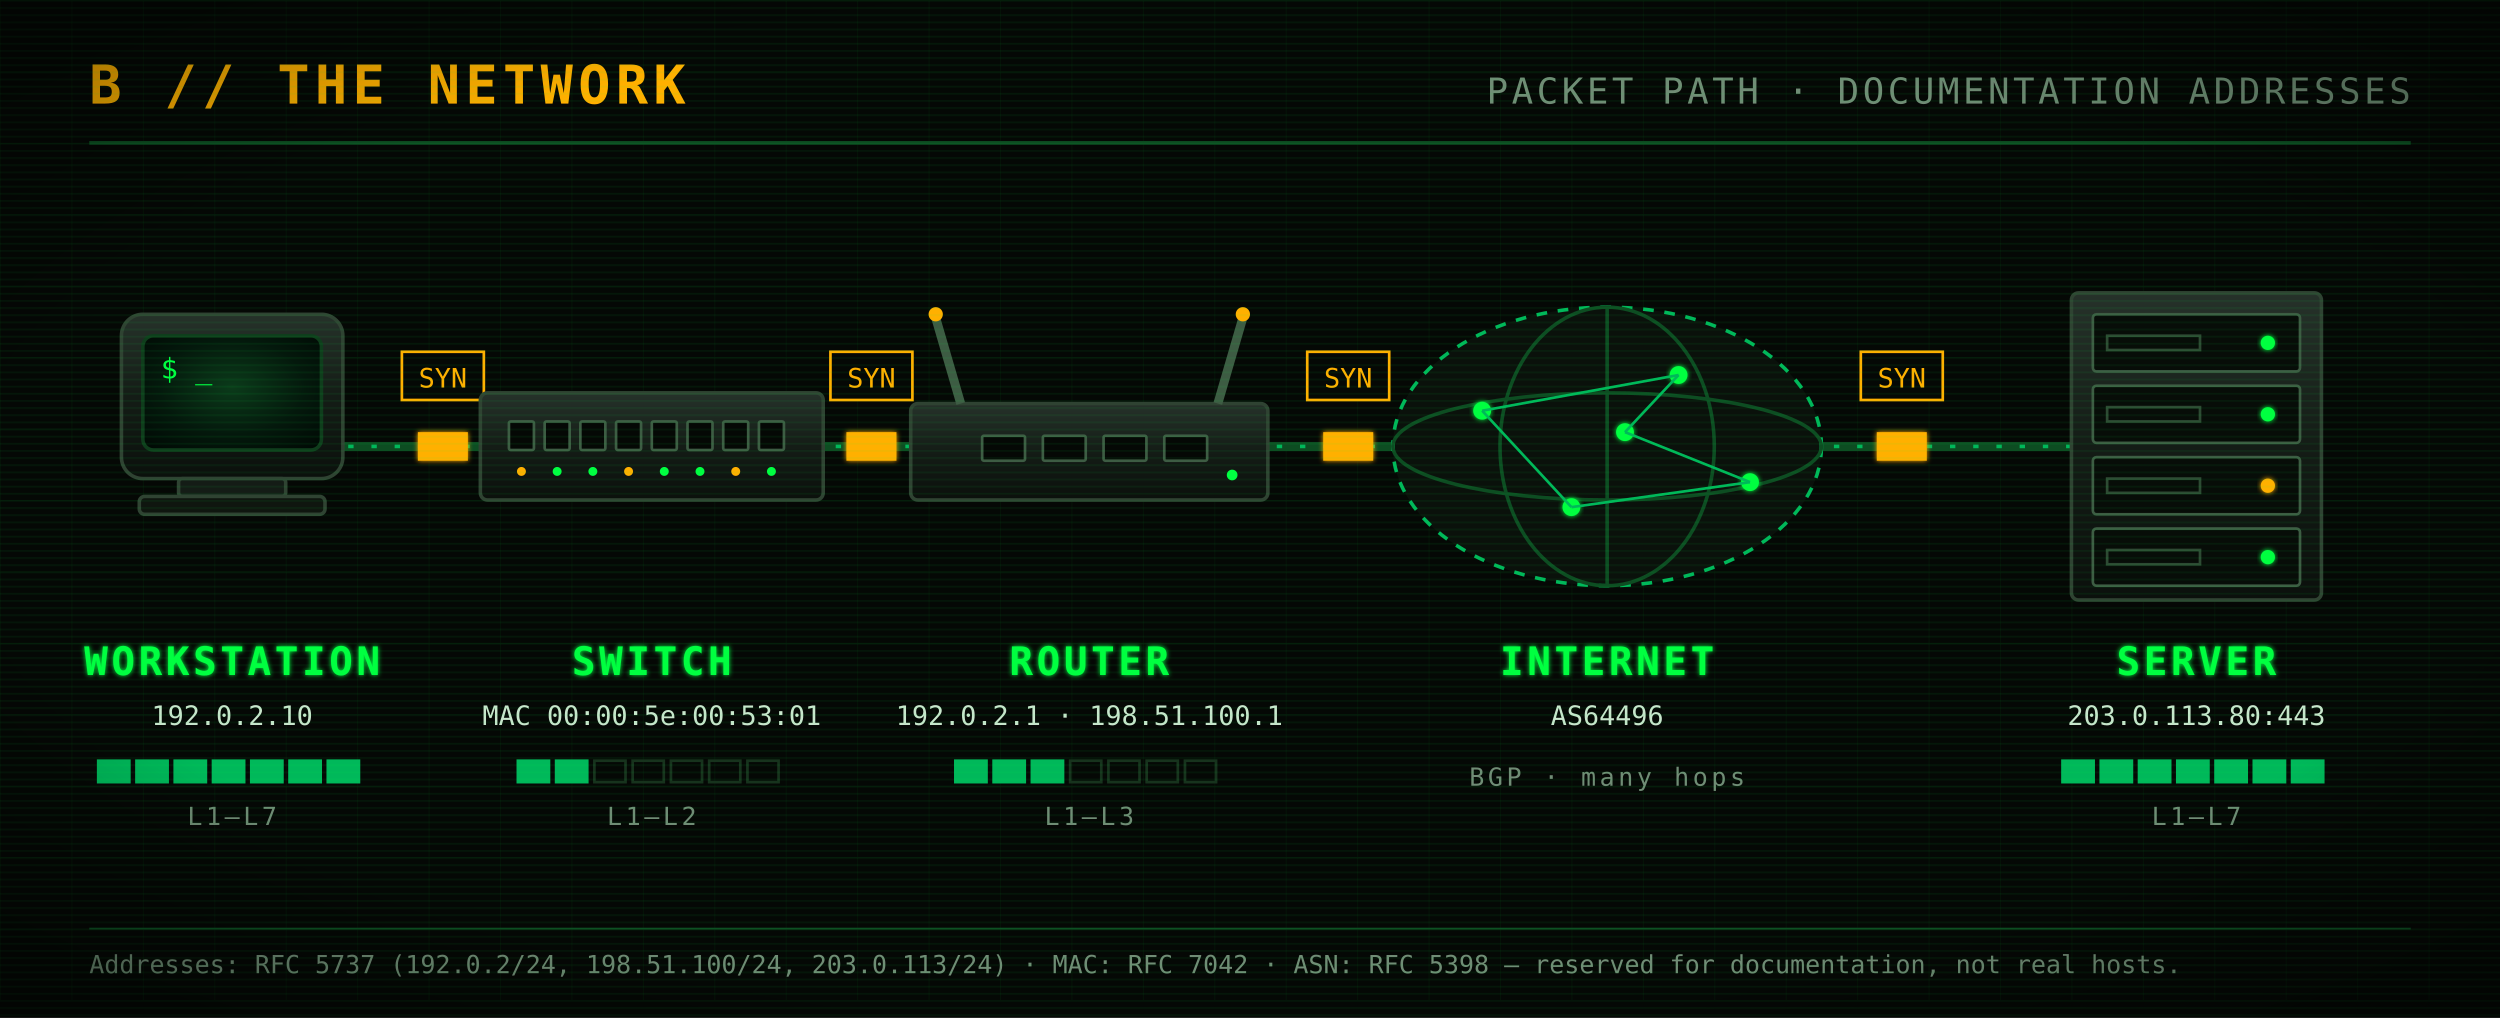
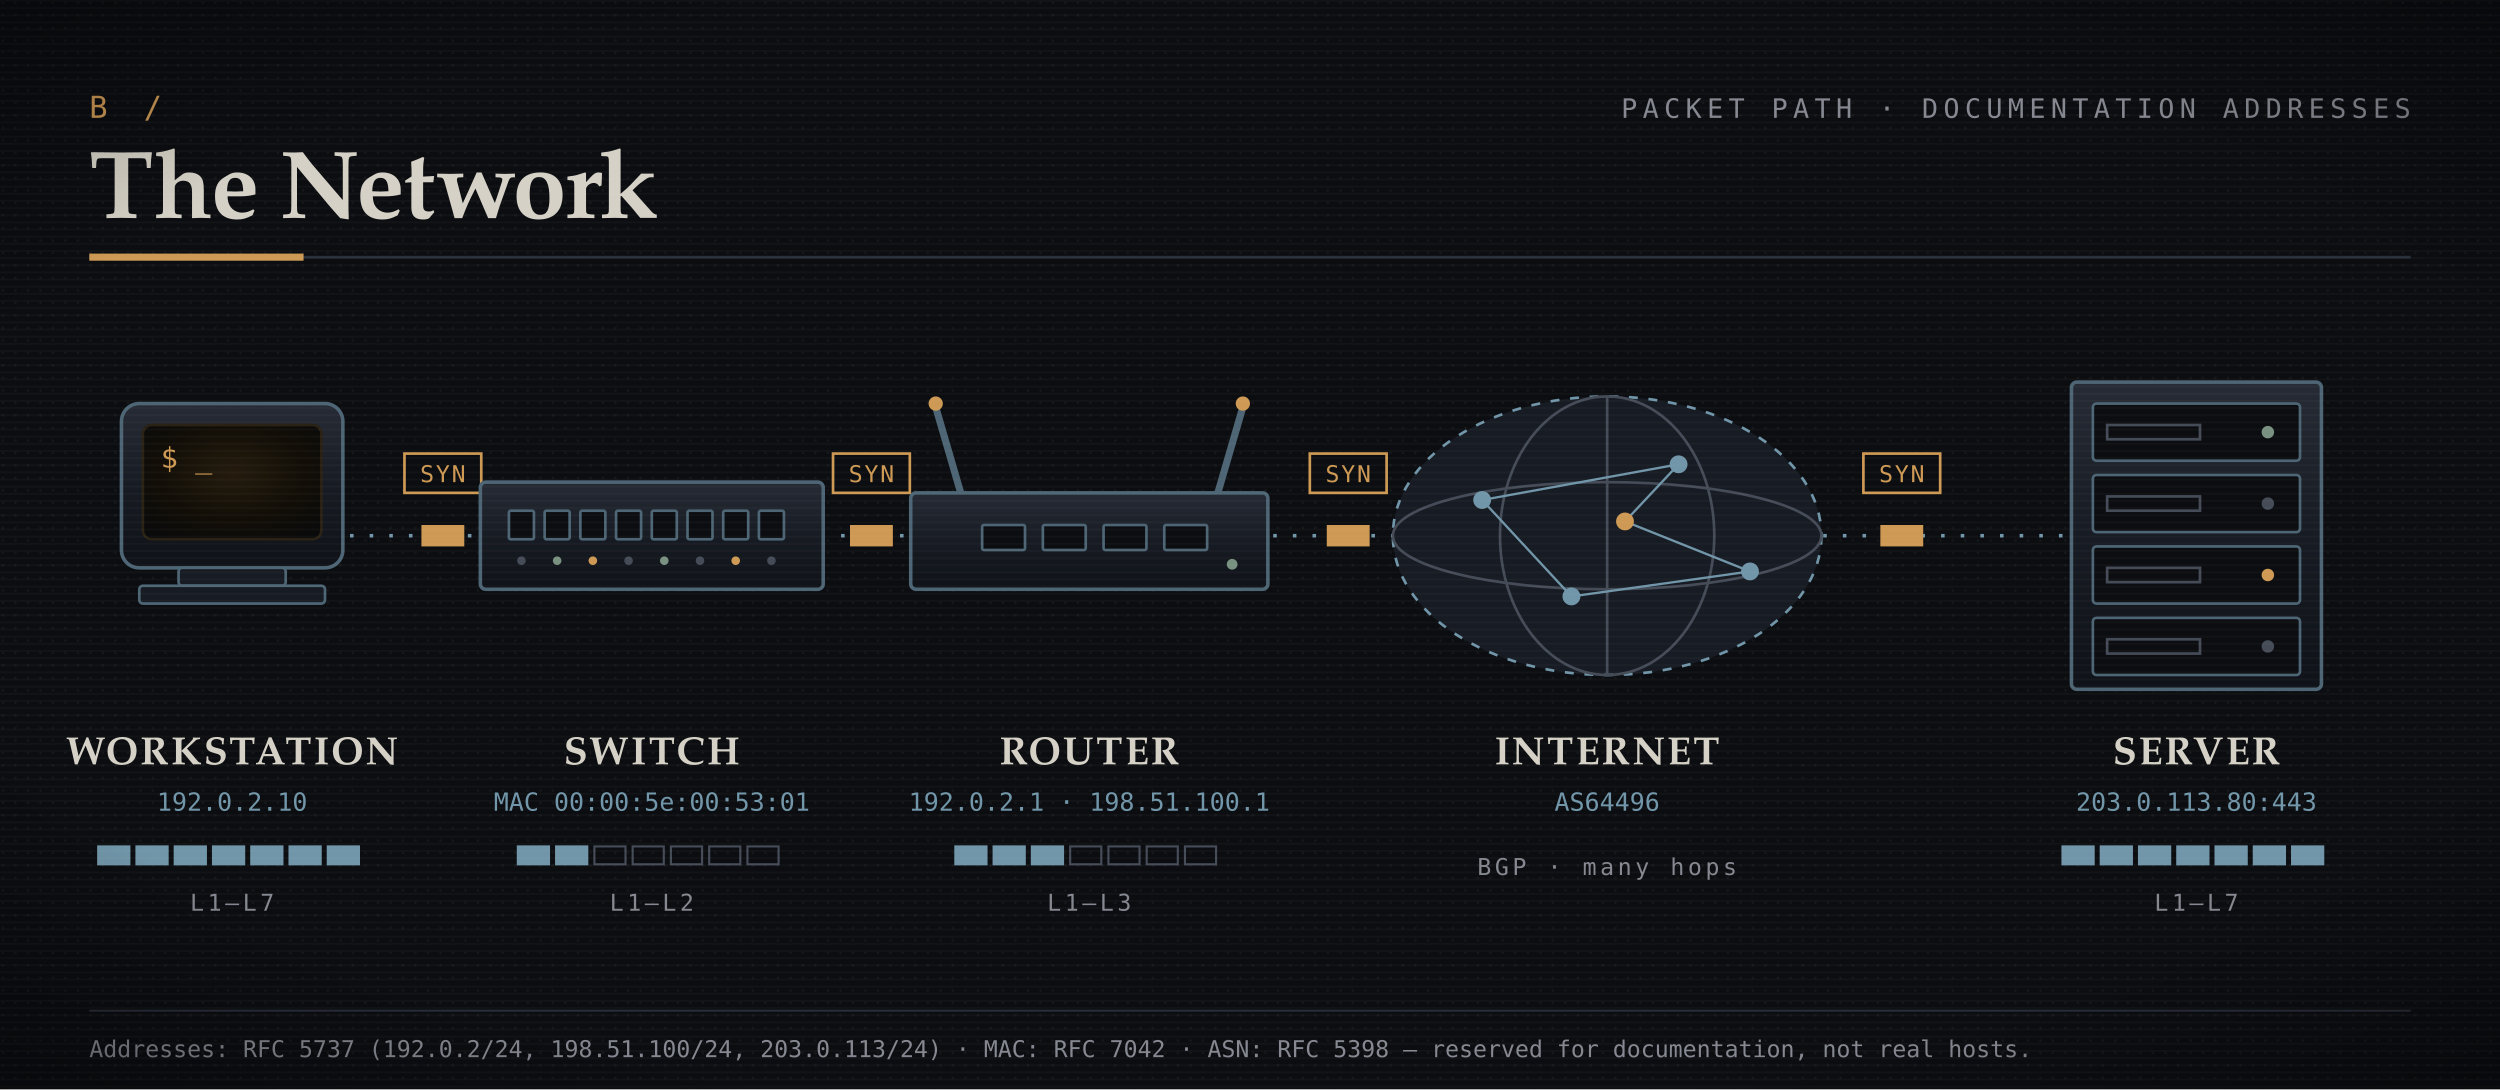
- <svg xmlns="http://www.w3.org/2000/svg" width="1400" height="570" viewBox="0 0 1400 570" role="img" aria-label="Packet path from workstation through switch, router and the internet to a server, with documentation IP addresses and the OSI layers each device handles.">
+ <svg xmlns="http://www.w3.org/2000/svg" width="1400" height="610" viewBox="0 0 1400 610" role="img" aria-label="Packet path from workstation through switch, router and the internet to a server, with documentation IP addresses and the OSI layers each device handles.">
  <style>
text{font-family:"IBM Plex Mono","JetBrains Mono",Menlo,Consolas,"DejaVu Sans Mono","Courier New",monospace;white-space:pre}
- .g{fill:#00FF41}.s{fill:#00B85A}.a{fill:#FFB000}.m{fill:#708C75}.w{fill:#C8E6CC}.d{fill:#0d4d22}.r{fill:#FF4545}
- .b{font-weight:700}
+ .ser{font-family:"Iowan Old Style","Palatino Linotype",Palatino,Georgia,"Times New Roman","DejaVu Serif",serif}
+ .t{fill:#D5D1C6}.a{fill:#CE9954}.s{fill:#7196A9}.m{fill:#858890}.d{fill:#454C58}.gr{fill:#799181}
+ .b{font-weight:700}.i{font-style:italic}
</style>
  <defs>
-     <filter id="glow" x="-20%" y="-40%" width="140%" height="180%">
-       <feGaussianBlur stdDeviation="3" result="b" />
-       <feMerge>
-         <feMergeNode in="b" />
-         <feMergeNode in="SourceGraphic" />
-       </feMerge>
-     </filter>
-     <filter id="glowS" x="-20%" y="-40%" width="140%" height="180%">
-       <feGaussianBlur stdDeviation="1.4" result="b" />
-       <feMerge>
-         <feMergeNode in="b" />
-         <feMergeNode in="SourceGraphic" />
-       </feMerge>
-     </filter>
    <pattern id="sl" width="4" height="4" patternUnits="userSpaceOnUse">
-       <rect width="4" height="1" fill="#00FF41" opacity=".055" />
+       <rect width="4" height="1" fill="#D5D1C6" opacity=".035" />
    </pattern>
-     <pattern id="grid" width="40" height="40" patternUnits="userSpaceOnUse">
-       <path d="M40 0H0V40" fill="none" stroke="#00FF41" stroke-opacity=".045" />
+     <pattern id="dots" width="7" height="7" patternUnits="userSpaceOnUse">
+       <circle cx="1.6" cy="1.6" r=".75" fill="#D5D1C6" opacity=".055" />
    </pattern>
-     <radialGradient id="vg" cx="50%" cy="50%" r="78%">
-       <stop offset="62%" stop-color="#000" stop-opacity="0" />
-       <stop offset="100%" stop-color="#000" stop-opacity=".6" />
+     <pattern id="haz" width="16" height="16" patternUnits="userSpaceOnUse" patternTransform="rotate(45)">
+       <rect width="8" height="16" fill="#7E3F45" />
+       <rect x="8" width="8" height="16" fill="#12141a" />
+     </pattern>
+     <radialGradient id="vg" cx="50%" cy="50%" r="80%">
+       <stop offset="65%" stop-color="#000" stop-opacity="0" />
+       <stop offset="100%" stop-color="#000" stop-opacity=".5" />
    </radialGradient>
-     <radialGradient id="scr" cx="50%" cy="45%" r="70%">
-       <stop offset="0" stop-color="#0b3a1a" />
-       <stop offset=".6" stop-color="#04180c" />
-       <stop offset="1" stop-color="#010a05" />
+     <radialGradient id="scr" cx="50%" cy="42%" r="75%">
+       <stop offset="0" stop-color="#241b0d" />
+       <stop offset=".55" stop-color="#120e07" />
+       <stop offset="1" stop-color="#08090b" />
    </radialGradient>
    <linearGradient id="metal" x1="0" y1="0" x2="0" y2="1">
-       <stop offset="0" stop-color="#26322a" />
-       <stop offset=".5" stop-color="#141c16" />
-       <stop offset="1" stop-color="#0b100c" />
+       <stop offset="0" stop-color="#262b35" />
+       <stop offset=".5" stop-color="#171b23" />
+       <stop offset="1" stop-color="#0f1218" />
    </linearGradient>
-     <radialGradient id="halo" cx="50%" cy="50%" r="50%">
-       <stop offset="0" stop-color="#00FF41" stop-opacity=".22" />
-       <stop offset="1" stop-color="#00FF41" stop-opacity="0" />
-     </radialGradient>
  </defs>
-   <rect width="1400" height="570" fill="#050805" />
-   <rect width="1400" height="560" fill="url(#grid)" />
-   <text x="50" y="58" font-size="30" class="a b" text-anchor="start" letter-spacing="3">B // THE NETWORK</text>
-   <text x="1350" y="58" font-size="20" class="m" text-anchor="end" letter-spacing="2">PACKET PATH  ·  DOCUMENTATION ADDRESSES</text>
-   <line x1="50" y1="80" x2="1350" y2="80" stroke="#0d4d22" stroke-width="2" />
-   <path d="M130 250H1230" stroke="#0d4d22" stroke-width="5" />
-   <path d="M130 250H1230" stroke="#00B85A" stroke-width="2" stroke-dasharray="3 10" />
-   <rect x="225.05" y="197" width="45.9" height="27" rx="0" fill="#050805" stroke="#FFB000" stroke-width="1.5" />
-   <text x="248.0" y="217" font-size="15" class="a" text-anchor="middle">SYN</text>
-   <rect x="234" y="242" width="28" height="16" rx="0" fill="#FFB000" filter="url(#glowS)" />
-   <rect x="465.05" y="197" width="45.9" height="27" rx="0" fill="#050805" stroke="#FFB000" stroke-width="1.5" />
-   <text x="488.0" y="217" font-size="15" class="a" text-anchor="middle">SYN</text>
-   <rect x="474" y="242" width="28" height="16" rx="0" fill="#FFB000" filter="url(#glowS)" />
-   <rect x="732.05" y="197" width="45.9" height="27" rx="0" fill="#050805" stroke="#FFB000" stroke-width="1.5" />
-   <text x="755.0" y="217" font-size="15" class="a" text-anchor="middle">SYN</text>
-   <rect x="741" y="242" width="28" height="16" rx="0" fill="#FFB000" filter="url(#glowS)" />
-   <rect x="1042.05" y="197" width="45.9" height="27" rx="0" fill="#050805" stroke="#FFB000" stroke-width="1.5" />
-   <text x="1065.0" y="217" font-size="15" class="a" text-anchor="middle">SYN</text>
-   <rect x="1051" y="242" width="28" height="16" rx="0" fill="#FFB000" filter="url(#glowS)" />
-   <rect x="68" y="176" width="124" height="92" rx="12" fill="url(#metal)" stroke="#2f4332" stroke-width="2" />
-   <rect x="80" y="188" width="100" height="64" rx="6" fill="url(#scr)" stroke="#0f3d1c" stroke-width="2" />
-   <text x="90" y="212" font-size="16" class="g" text-anchor="start">$ _</text>
-   <rect x="100" y="268" width="60" height="10" rx="2" fill="#141c16" stroke="#2f4332" stroke-width="2" />
-   <rect x="78" y="278" width="104" height="10" rx="3" fill="#0f160f" stroke="#2f4332" stroke-width="2" />
-   <rect x="269" y="220" width="192" height="60" rx="4" fill="url(#metal)" stroke="#2f4332" stroke-width="2" />
-   <rect x="285" y="236" width="14" height="16" rx="1" fill="#050805" stroke="#3d5c43" stroke-width="1.5" />
-   <circle cx="292" cy="264" r="2.5" fill="#FFB000" />
-   <rect x="305" y="236" width="14" height="16" rx="1" fill="#050805" stroke="#3d5c43" stroke-width="1.5" />
-   <circle cx="312" cy="264" r="2.5" fill="#00FF41" />
-   <rect x="325" y="236" width="14" height="16" rx="1" fill="#050805" stroke="#3d5c43" stroke-width="1.5" />
-   <circle cx="332" cy="264" r="2.5" fill="#00FF41" />
-   <rect x="345" y="236" width="14" height="16" rx="1" fill="#050805" stroke="#3d5c43" stroke-width="1.5" />
-   <circle cx="352" cy="264" r="2.5" fill="#FFB000" />
-   <rect x="365" y="236" width="14" height="16" rx="1" fill="#050805" stroke="#3d5c43" stroke-width="1.5" />
-   <circle cx="372" cy="264" r="2.5" fill="#00FF41" />
-   <rect x="385" y="236" width="14" height="16" rx="1" fill="#050805" stroke="#3d5c43" stroke-width="1.5" />
-   <circle cx="392" cy="264" r="2.5" fill="#00FF41" />
-   <rect x="405" y="236" width="14" height="16" rx="1" fill="#050805" stroke="#3d5c43" stroke-width="1.5" />
-   <circle cx="412" cy="264" r="2.5" fill="#FFB000" />
-   <rect x="425" y="236" width="14" height="16" rx="1" fill="#050805" stroke="#3d5c43" stroke-width="1.5" />
-   <circle cx="432" cy="264" r="2.5" fill="#00FF41" />
-   <rect x="510" y="226" width="200" height="54" rx="4" fill="url(#metal)" stroke="#2f4332" stroke-width="2" />
-   <line x1="538" y1="226" x2="524" y2="178" stroke="#3d5c43" stroke-width="5" />
-   <circle cx="524" cy="176" r="4" fill="#FFB000" />
-   <line x1="682" y1="226" x2="696" y2="178" stroke="#3d5c43" stroke-width="5" />
-   <circle cx="696" cy="176" r="4" fill="#FFB000" />
-   <rect x="550" y="244" width="24" height="14" rx="1" fill="#050805" stroke="#3d5c43" stroke-width="1.5" />
-   <rect x="584" y="244" width="24" height="14" rx="1" fill="#050805" stroke="#3d5c43" stroke-width="1.5" />
-   <rect x="618" y="244" width="24" height="14" rx="1" fill="#050805" stroke="#3d5c43" stroke-width="1.5" />
-   <rect x="652" y="244" width="24" height="14" rx="1" fill="#050805" stroke="#3d5c43" stroke-width="1.5" />
-   <circle cx="690" cy="266" r="3" fill="#00FF41" />
-   <ellipse cx="900" cy="250" rx="120" ry="78" fill="#0a110b" stroke="#00B85A" stroke-width="2" stroke-dasharray="6 6" />
-   <ellipse cx="900" cy="250" rx="60" ry="78" fill="none" stroke="#0d4d22" stroke-width="2" />
-   <ellipse cx="900" cy="250" rx="120" ry="30" fill="none" stroke="#0d4d22" stroke-width="2" />
-   <path d="M900 172V328" stroke="#0d4d22" stroke-width="2" />
-   <circle cx="830" cy="230" r="5" fill="#00FF41" filter="url(#glowS)" />
-   <circle cx="880" cy="284" r="5" fill="#00FF41" filter="url(#glowS)" />
-   <circle cx="940" cy="210" r="5" fill="#00FF41" filter="url(#glowS)" />
-   <circle cx="980" cy="270" r="5" fill="#00FF41" filter="url(#glowS)" />
-   <circle cx="910" cy="242" r="5" fill="#00FF41" filter="url(#glowS)" />
-   <line x1="830" y1="230" x2="880" y2="284" stroke="#00B85A" stroke-width="1.5" />
-   <line x1="880" y1="284" x2="980" y2="270" stroke="#00B85A" stroke-width="1.5" />
-   <line x1="940" y1="210" x2="910" y2="242" stroke="#00B85A" stroke-width="1.5" />
-   <line x1="830" y1="230" x2="940" y2="210" stroke="#00B85A" stroke-width="1.5" />
-   <line x1="910" y1="242" x2="980" y2="270" stroke="#00B85A" stroke-width="1.5" />
-   <rect x="1160" y="164" width="140" height="172" rx="4" fill="url(#metal)" stroke="#2f4332" stroke-width="2" />
-   <rect x="1172" y="176" width="116" height="32" rx="2" fill="#070d08" stroke="#3d5c43" stroke-width="1.5" />
-   <rect x="1180" y="188" width="52" height="8" rx="0" fill="none" stroke="#2d4a33" stroke-width="1.5" />
-   <circle cx="1270" cy="192" r="4" fill="#00FF41" filter="url(#glowS)" />
-   <rect x="1172" y="216" width="116" height="32" rx="2" fill="#070d08" stroke="#3d5c43" stroke-width="1.5" />
-   <rect x="1180" y="228" width="52" height="8" rx="0" fill="none" stroke="#2d4a33" stroke-width="1.5" />
-   <circle cx="1270" cy="232" r="4" fill="#00FF41" filter="url(#glowS)" />
-   <rect x="1172" y="256" width="116" height="32" rx="2" fill="#070d08" stroke="#3d5c43" stroke-width="1.5" />
-   <rect x="1180" y="268" width="52" height="8" rx="0" fill="none" stroke="#2d4a33" stroke-width="1.5" />
-   <circle cx="1270" cy="272" r="4" fill="#FFB000" filter="url(#glowS)" />
-   <rect x="1172" y="296" width="116" height="32" rx="2" fill="#070d08" stroke="#3d5c43" stroke-width="1.5" />
-   <rect x="1180" y="308" width="52" height="8" rx="0" fill="none" stroke="#2d4a33" stroke-width="1.5" />
-   <circle cx="1270" cy="312" r="4" fill="#00FF41" filter="url(#glowS)" />
-   <text x="130" y="378" font-size="22" class="g b" text-anchor="middle" letter-spacing="2" filter="url(#glowS)">WORKSTATION</text>
-   <text x="130" y="406" font-size="15" class="w" text-anchor="middle">192.0.2.10</text>
-   <rect x="55.0" y="426" width="17.429" height="12" rx="0" fill="#00B85A" stroke="#00B85A" stroke-width="1.5" />
-   <rect x="76.429" y="426" width="17.429" height="12" rx="0" fill="#00B85A" stroke="#00B85A" stroke-width="1.5" />
-   <rect x="97.857" y="426" width="17.429" height="12" rx="0" fill="#00B85A" stroke="#00B85A" stroke-width="1.5" />
-   <rect x="119.286" y="426" width="17.429" height="12" rx="0" fill="#00B85A" stroke="#00B85A" stroke-width="1.5" />
-   <rect x="140.714" y="426" width="17.429" height="12" rx="0" fill="#00B85A" stroke="#00B85A" stroke-width="1.5" />
-   <rect x="162.143" y="426" width="17.429" height="12" rx="0" fill="#00B85A" stroke="#00B85A" stroke-width="1.5" />
-   <rect x="183.571" y="426" width="17.429" height="12" rx="0" fill="#00B85A" stroke="#00B85A" stroke-width="1.5" />
-   <text x="130" y="462" font-size="14" class="m" text-anchor="middle" letter-spacing="2">L1–L7</text>
-   <text x="365" y="378" font-size="22" class="g b" text-anchor="middle" letter-spacing="2" filter="url(#glowS)">SWITCH</text>
-   <text x="365" y="406" font-size="15" class="w" text-anchor="middle">MAC 00:00:5e:00:53:01</text>
-   <rect x="290.0" y="426" width="17.429" height="12" rx="0" fill="#00B85A" stroke="#00B85A" stroke-width="1.5" />
-   <rect x="311.429" y="426" width="17.429" height="12" rx="0" fill="#00B85A" stroke="#00B85A" stroke-width="1.5" />
-   <rect x="332.857" y="426" width="17.429" height="12" rx="0" fill="none" stroke="#17331d" stroke-width="1.5" />
-   <rect x="354.286" y="426" width="17.429" height="12" rx="0" fill="none" stroke="#17331d" stroke-width="1.5" />
-   <rect x="375.714" y="426" width="17.429" height="12" rx="0" fill="none" stroke="#17331d" stroke-width="1.5" />
-   <rect x="397.143" y="426" width="17.429" height="12" rx="0" fill="none" stroke="#17331d" stroke-width="1.5" />
-   <rect x="418.571" y="426" width="17.429" height="12" rx="0" fill="none" stroke="#17331d" stroke-width="1.5" />
-   <text x="365" y="462" font-size="14" class="m" text-anchor="middle" letter-spacing="2">L1–L2</text>
-   <text x="610" y="378" font-size="22" class="g b" text-anchor="middle" letter-spacing="2" filter="url(#glowS)">ROUTER</text>
-   <text x="610" y="406" font-size="15" class="w" text-anchor="middle">192.0.2.1 · 198.51.100.1</text>
-   <rect x="535.0" y="426" width="17.429" height="12" rx="0" fill="#00B85A" stroke="#00B85A" stroke-width="1.5" />
-   <rect x="556.429" y="426" width="17.429" height="12" rx="0" fill="#00B85A" stroke="#00B85A" stroke-width="1.5" />
-   <rect x="577.857" y="426" width="17.429" height="12" rx="0" fill="#00B85A" stroke="#00B85A" stroke-width="1.5" />
-   <rect x="599.286" y="426" width="17.429" height="12" rx="0" fill="none" stroke="#17331d" stroke-width="1.5" />
-   <rect x="620.714" y="426" width="17.429" height="12" rx="0" fill="none" stroke="#17331d" stroke-width="1.5" />
-   <rect x="642.143" y="426" width="17.429" height="12" rx="0" fill="none" stroke="#17331d" stroke-width="1.5" />
-   <rect x="663.571" y="426" width="17.429" height="12" rx="0" fill="none" stroke="#17331d" stroke-width="1.5" />
-   <text x="610" y="462" font-size="14" class="m" text-anchor="middle" letter-spacing="2">L1–L3</text>
-   <text x="900" y="378" font-size="22" class="g b" text-anchor="middle" letter-spacing="2" filter="url(#glowS)">INTERNET</text>
-   <text x="900" y="406" font-size="15" class="w" text-anchor="middle">AS64496</text>
-   <text x="900" y="440" font-size="14" class="m" text-anchor="middle" letter-spacing="2">BGP · many hops</text>
-   <text x="1230" y="378" font-size="22" class="g b" text-anchor="middle" letter-spacing="2" filter="url(#glowS)">SERVER</text>
-   <text x="1230" y="406" font-size="15" class="w" text-anchor="middle">203.0.113.80:443</text>
-   <rect x="1155.0" y="426" width="17.429" height="12" rx="0" fill="#00B85A" stroke="#00B85A" stroke-width="1.5" />
-   <rect x="1176.429" y="426" width="17.429" height="12" rx="0" fill="#00B85A" stroke="#00B85A" stroke-width="1.5" />
-   <rect x="1197.857" y="426" width="17.429" height="12" rx="0" fill="#00B85A" stroke="#00B85A" stroke-width="1.5" />
-   <rect x="1219.286" y="426" width="17.429" height="12" rx="0" fill="#00B85A" stroke="#00B85A" stroke-width="1.5" />
-   <rect x="1240.714" y="426" width="17.429" height="12" rx="0" fill="#00B85A" stroke="#00B85A" stroke-width="1.5" />
-   <rect x="1262.143" y="426" width="17.429" height="12" rx="0" fill="#00B85A" stroke="#00B85A" stroke-width="1.5" />
-   <rect x="1283.571" y="426" width="17.429" height="12" rx="0" fill="#00B85A" stroke="#00B85A" stroke-width="1.5" />
-   <text x="1230" y="462" font-size="14" class="m" text-anchor="middle" letter-spacing="2">L1–L7</text>
-   <line x1="50" y1="520" x2="1350" y2="520" stroke="#0d4d22" stroke-width="1" />
-   <text x="50" y="545" font-size="14" class="m" text-anchor="start">Addresses: RFC 5737 (192.0.2/24, 198.51.100/24, 203.0.113/24) · MAC: RFC 7042 · ASN: RFC 5398 — reserved for documentation, not real hosts.</text>
-   <rect width="1400" height="570" fill="url(#sl)" pointer-events="none" />
-   <rect width="1400" height="570" fill="url(#vg)" pointer-events="none" />
+   <rect width="1400" height="610" fill="#0B0D11" />
+   <rect width="1400" height="610" fill="url(#dots)" />
+   <text x="50" y="66" font-size="17" class="a" text-anchor="start" letter-spacing="5">B /</text>
+   <text x="50" y="122" font-size="54" class="t ser b" text-anchor="start" letter-spacing="-1">The Network</text>
+   <text x="1350" y="66" font-size="15" class="m" text-anchor="end" letter-spacing="3">PACKET PATH  ·  DOCUMENTATION ADDRESSES</text>
+   <line x1="50" y1="144" x2="1350" y2="144" stroke="#2A303B" stroke-width="1.5" />
+   <rect x="50" y="142" width="120" height="4" rx="0" fill="#CE9954" />
+   <path d="M130 300H1230" stroke="#7196A9" stroke-width="2" stroke-dasharray="2 9" />
+   <rect x="226.5" y="254" width="43" height="22" rx="0" fill="#0B0D11" stroke="#CE9954" stroke-width="1.5" />
+   <text x="248" y="270" font-size="13" class="a" text-anchor="middle" letter-spacing="1">SYN</text>
+   <rect x="236" y="294" width="24" height="12" rx="0" fill="#CE9954" />
+   <rect x="466.5" y="254" width="43" height="22" rx="0" fill="#0B0D11" stroke="#CE9954" stroke-width="1.5" />
+   <text x="488" y="270" font-size="13" class="a" text-anchor="middle" letter-spacing="1">SYN</text>
+   <rect x="476" y="294" width="24" height="12" rx="0" fill="#CE9954" />
+   <rect x="733.5" y="254" width="43" height="22" rx="0" fill="#0B0D11" stroke="#CE9954" stroke-width="1.5" />
+   <text x="755" y="270" font-size="13" class="a" text-anchor="middle" letter-spacing="1">SYN</text>
+   <rect x="743" y="294" width="24" height="12" rx="0" fill="#CE9954" />
+   <rect x="1043.5" y="254" width="43" height="22" rx="0" fill="#0B0D11" stroke="#CE9954" stroke-width="1.5" />
+   <text x="1065" y="270" font-size="13" class="a" text-anchor="middle" letter-spacing="1">SYN</text>
+   <rect x="1053" y="294" width="24" height="12" rx="0" fill="#CE9954" />
+   <rect x="68" y="226" width="124" height="92" rx="10" fill="url(#metal)" stroke="#4d6574" stroke-width="2" />
+   <rect x="80" y="238" width="100" height="64" rx="5" fill="url(#scr)" stroke="#2a2214" stroke-width="1.5" />
+   <text x="90" y="262" font-size="16" class="a" text-anchor="start">$ _</text>
+   <rect x="100" y="318" width="60" height="10" rx="2" fill="#171B23" stroke="#4d6574" stroke-width="1.5" />
+   <rect x="78" y="328" width="104" height="10" rx="2" fill="#171B23" stroke="#4d6574" stroke-width="1.5" />
+   <rect x="269" y="270" width="192" height="60" rx="3" fill="url(#metal)" stroke="#4d6574" stroke-width="2" />
+   <rect x="285" y="286" width="14" height="16" rx="1" fill="#0B0D11" stroke="#4d6574" stroke-width="1.5" />
+   <circle cx="292" cy="314" r="2.4" fill="#454C58" />
+   <rect x="305" y="286" width="14" height="16" rx="1" fill="#0B0D11" stroke="#4d6574" stroke-width="1.5" />
+   <circle cx="312" cy="314" r="2.4" fill="#799181" />
+   <rect x="325" y="286" width="14" height="16" rx="1" fill="#0B0D11" stroke="#4d6574" stroke-width="1.5" />
+   <circle cx="332" cy="314" r="2.4" fill="#CE9954" />
+   <rect x="345" y="286" width="14" height="16" rx="1" fill="#0B0D11" stroke="#4d6574" stroke-width="1.5" />
+   <circle cx="352" cy="314" r="2.4" fill="#454C58" />
+   <rect x="365" y="286" width="14" height="16" rx="1" fill="#0B0D11" stroke="#4d6574" stroke-width="1.5" />
+   <circle cx="372" cy="314" r="2.4" fill="#799181" />
+   <rect x="385" y="286" width="14" height="16" rx="1" fill="#0B0D11" stroke="#4d6574" stroke-width="1.5" />
+   <circle cx="392" cy="314" r="2.4" fill="#454C58" />
+   <rect x="405" y="286" width="14" height="16" rx="1" fill="#0B0D11" stroke="#4d6574" stroke-width="1.5" />
+   <circle cx="412" cy="314" r="2.4" fill="#CE9954" />
+   <rect x="425" y="286" width="14" height="16" rx="1" fill="#0B0D11" stroke="#4d6574" stroke-width="1.5" />
+   <circle cx="432" cy="314" r="2.4" fill="#454C58" />
+   <rect x="510" y="276" width="200" height="54" rx="3" fill="url(#metal)" stroke="#4d6574" stroke-width="2" />
+   <line x1="538" y1="276" x2="524" y2="228" stroke="#4d6574" stroke-width="4" />
+   <circle cx="524" cy="226" r="4" fill="#CE9954" />
+   <line x1="682" y1="276" x2="696" y2="228" stroke="#4d6574" stroke-width="4" />
+   <circle cx="696" cy="226" r="4" fill="#CE9954" />
+   <rect x="550" y="294" width="24" height="14" rx="1" fill="#0B0D11" stroke="#4d6574" stroke-width="1.5" />
+   <rect x="584" y="294" width="24" height="14" rx="1" fill="#0B0D11" stroke="#4d6574" stroke-width="1.5" />
+   <rect x="618" y="294" width="24" height="14" rx="1" fill="#0B0D11" stroke="#4d6574" stroke-width="1.5" />
+   <rect x="652" y="294" width="24" height="14" rx="1" fill="#0B0D11" stroke="#4d6574" stroke-width="1.5" />
+   <circle cx="690" cy="316" r="3" fill="#799181" />
+   <ellipse cx="900" cy="300" rx="120" ry="78" fill="#171B23" stroke="#7196A9" stroke-width="1.5" stroke-dasharray="5 6" />
+   <ellipse cx="900" cy="300" rx="60" ry="78" fill="none" stroke="#454C58" stroke-width="1.5" />
+   <ellipse cx="900" cy="300" rx="120" ry="30" fill="none" stroke="#454C58" stroke-width="1.5" />
+   <path d="M900 222V378" stroke="#454C58" stroke-width="1.5" />
+   <line x1="830" y1="280" x2="880" y2="334" stroke="#7196A9" stroke-width="1.3" />
+   <line x1="880" y1="334" x2="980" y2="320" stroke="#7196A9" stroke-width="1.3" />
+   <line x1="940" y1="260" x2="910" y2="292" stroke="#7196A9" stroke-width="1.3" />
+   <line x1="830" y1="280" x2="940" y2="260" stroke="#7196A9" stroke-width="1.3" />
+   <line x1="910" y1="292" x2="980" y2="320" stroke="#7196A9" stroke-width="1.3" />
+   <circle cx="830" cy="280" r="5" fill="#7196A9" />
+   <circle cx="880" cy="334" r="5" fill="#7196A9" />
+   <circle cx="940" cy="260" r="5" fill="#7196A9" />
+   <circle cx="980" cy="320" r="5" fill="#7196A9" />
+   <circle cx="910" cy="292" r="5" fill="#CE9954" />
+   <rect x="1160" y="214" width="140" height="172" rx="3" fill="url(#metal)" stroke="#4d6574" stroke-width="2" />
+   <rect x="1172" y="226" width="116" height="32" rx="2" fill="#0B0D11" stroke="#4d6574" stroke-width="1.5" />
+   <rect x="1180" y="238" width="52" height="8" rx="0" fill="none" stroke="#454C58" stroke-width="1.5" />
+   <circle cx="1270" cy="242" r="3.5" fill="#799181" />
+   <rect x="1172" y="266" width="116" height="32" rx="2" fill="#0B0D11" stroke="#4d6574" stroke-width="1.5" />
+   <rect x="1180" y="278" width="52" height="8" rx="0" fill="none" stroke="#454C58" stroke-width="1.5" />
+   <circle cx="1270" cy="282" r="3.5" fill="#454C58" />
+   <rect x="1172" y="306" width="116" height="32" rx="2" fill="#0B0D11" stroke="#4d6574" stroke-width="1.5" />
+   <rect x="1180" y="318" width="52" height="8" rx="0" fill="none" stroke="#454C58" stroke-width="1.5" />
+   <circle cx="1270" cy="322" r="3.5" fill="#CE9954" />
+   <rect x="1172" y="346" width="116" height="32" rx="2" fill="#0B0D11" stroke="#4d6574" stroke-width="1.5" />
+   <rect x="1180" y="358" width="52" height="8" rx="0" fill="none" stroke="#454C58" stroke-width="1.5" />
+   <circle cx="1270" cy="362" r="3.5" fill="#454C58" />
+   <text x="130" y="428" font-size="22" class="t ser b" text-anchor="middle" letter-spacing="1">WORKSTATION</text>
+   <text x="130" y="454" font-size="14" class="s" text-anchor="middle">192.0.2.10</text>
+   <rect x="55.0" y="474" width="17.429" height="10" rx="0" fill="#7196A9" stroke="#7196A9" stroke-width="1.2" />
+   <rect x="76.429" y="474" width="17.429" height="10" rx="0" fill="#7196A9" stroke="#7196A9" stroke-width="1.2" />
+   <rect x="97.857" y="474" width="17.429" height="10" rx="0" fill="#7196A9" stroke="#7196A9" stroke-width="1.2" />
+   <rect x="119.286" y="474" width="17.429" height="10" rx="0" fill="#7196A9" stroke="#7196A9" stroke-width="1.2" />
+   <rect x="140.714" y="474" width="17.429" height="10" rx="0" fill="#7196A9" stroke="#7196A9" stroke-width="1.2" />
+   <rect x="162.143" y="474" width="17.429" height="10" rx="0" fill="#7196A9" stroke="#7196A9" stroke-width="1.2" />
+   <rect x="183.571" y="474" width="17.429" height="10" rx="0" fill="#7196A9" stroke="#7196A9" stroke-width="1.2" />
+   <text x="130" y="510" font-size="13" class="m" text-anchor="middle" letter-spacing="2">L1–L7</text>
+   <text x="365" y="428" font-size="22" class="t ser b" text-anchor="middle" letter-spacing="1">SWITCH</text>
+   <text x="365" y="454" font-size="14" class="s" text-anchor="middle">MAC 00:00:5e:00:53:01</text>
+   <rect x="290.0" y="474" width="17.429" height="10" rx="0" fill="#7196A9" stroke="#7196A9" stroke-width="1.2" />
+   <rect x="311.429" y="474" width="17.429" height="10" rx="0" fill="#7196A9" stroke="#7196A9" stroke-width="1.2" />
+   <rect x="332.857" y="474" width="17.429" height="10" rx="0" fill="none" stroke="#454C58" stroke-width="1.2" />
+   <rect x="354.286" y="474" width="17.429" height="10" rx="0" fill="none" stroke="#454C58" stroke-width="1.2" />
+   <rect x="375.714" y="474" width="17.429" height="10" rx="0" fill="none" stroke="#454C58" stroke-width="1.2" />
+   <rect x="397.143" y="474" width="17.429" height="10" rx="0" fill="none" stroke="#454C58" stroke-width="1.2" />
+   <rect x="418.571" y="474" width="17.429" height="10" rx="0" fill="none" stroke="#454C58" stroke-width="1.2" />
+   <text x="365" y="510" font-size="13" class="m" text-anchor="middle" letter-spacing="2">L1–L2</text>
+   <text x="610" y="428" font-size="22" class="t ser b" text-anchor="middle" letter-spacing="1">ROUTER</text>
+   <text x="610" y="454" font-size="14" class="s" text-anchor="middle">192.0.2.1 · 198.51.100.1</text>
+   <rect x="535.0" y="474" width="17.429" height="10" rx="0" fill="#7196A9" stroke="#7196A9" stroke-width="1.2" />
+   <rect x="556.429" y="474" width="17.429" height="10" rx="0" fill="#7196A9" stroke="#7196A9" stroke-width="1.2" />
+   <rect x="577.857" y="474" width="17.429" height="10" rx="0" fill="#7196A9" stroke="#7196A9" stroke-width="1.2" />
+   <rect x="599.286" y="474" width="17.429" height="10" rx="0" fill="none" stroke="#454C58" stroke-width="1.2" />
+   <rect x="620.714" y="474" width="17.429" height="10" rx="0" fill="none" stroke="#454C58" stroke-width="1.2" />
+   <rect x="642.143" y="474" width="17.429" height="10" rx="0" fill="none" stroke="#454C58" stroke-width="1.2" />
+   <rect x="663.571" y="474" width="17.429" height="10" rx="0" fill="none" stroke="#454C58" stroke-width="1.2" />
+   <text x="610" y="510" font-size="13" class="m" text-anchor="middle" letter-spacing="2">L1–L3</text>
+   <text x="900" y="428" font-size="22" class="t ser b" text-anchor="middle" letter-spacing="1">INTERNET</text>
+   <text x="900" y="454" font-size="14" class="s" text-anchor="middle">AS64496</text>
+   <text x="900" y="490" font-size="13" class="m" text-anchor="middle" letter-spacing="2">BGP · many hops</text>
+   <text x="1230" y="428" font-size="22" class="t ser b" text-anchor="middle" letter-spacing="1">SERVER</text>
+   <text x="1230" y="454" font-size="14" class="s" text-anchor="middle">203.0.113.80:443</text>
+   <rect x="1155.0" y="474" width="17.429" height="10" rx="0" fill="#7196A9" stroke="#7196A9" stroke-width="1.2" />
+   <rect x="1176.429" y="474" width="17.429" height="10" rx="0" fill="#7196A9" stroke="#7196A9" stroke-width="1.2" />
+   <rect x="1197.857" y="474" width="17.429" height="10" rx="0" fill="#7196A9" stroke="#7196A9" stroke-width="1.2" />
+   <rect x="1219.286" y="474" width="17.429" height="10" rx="0" fill="#7196A9" stroke="#7196A9" stroke-width="1.2" />
+   <rect x="1240.714" y="474" width="17.429" height="10" rx="0" fill="#7196A9" stroke="#7196A9" stroke-width="1.2" />
+   <rect x="1262.143" y="474" width="17.429" height="10" rx="0" fill="#7196A9" stroke="#7196A9" stroke-width="1.2" />
+   <rect x="1283.571" y="474" width="17.429" height="10" rx="0" fill="#7196A9" stroke="#7196A9" stroke-width="1.2" />
+   <text x="1230" y="510" font-size="13" class="m" text-anchor="middle" letter-spacing="2">L1–L7</text>
+   <line x1="50" y1="566" x2="1350" y2="566" stroke="#2A303B" stroke-width="1" />
+   <text x="50" y="592" font-size="13" class="m" text-anchor="start">Addresses: RFC 5737 (192.0.2/24, 198.51.100/24, 203.0.113/24) · MAC: RFC 7042 · ASN: RFC 5398 — reserved for documentation, not real hosts.</text>
+   <rect width="1400" height="610" fill="url(#sl)" pointer-events="none" />
+   <rect width="1400" height="610" fill="url(#vg)" pointer-events="none" />
</svg>
